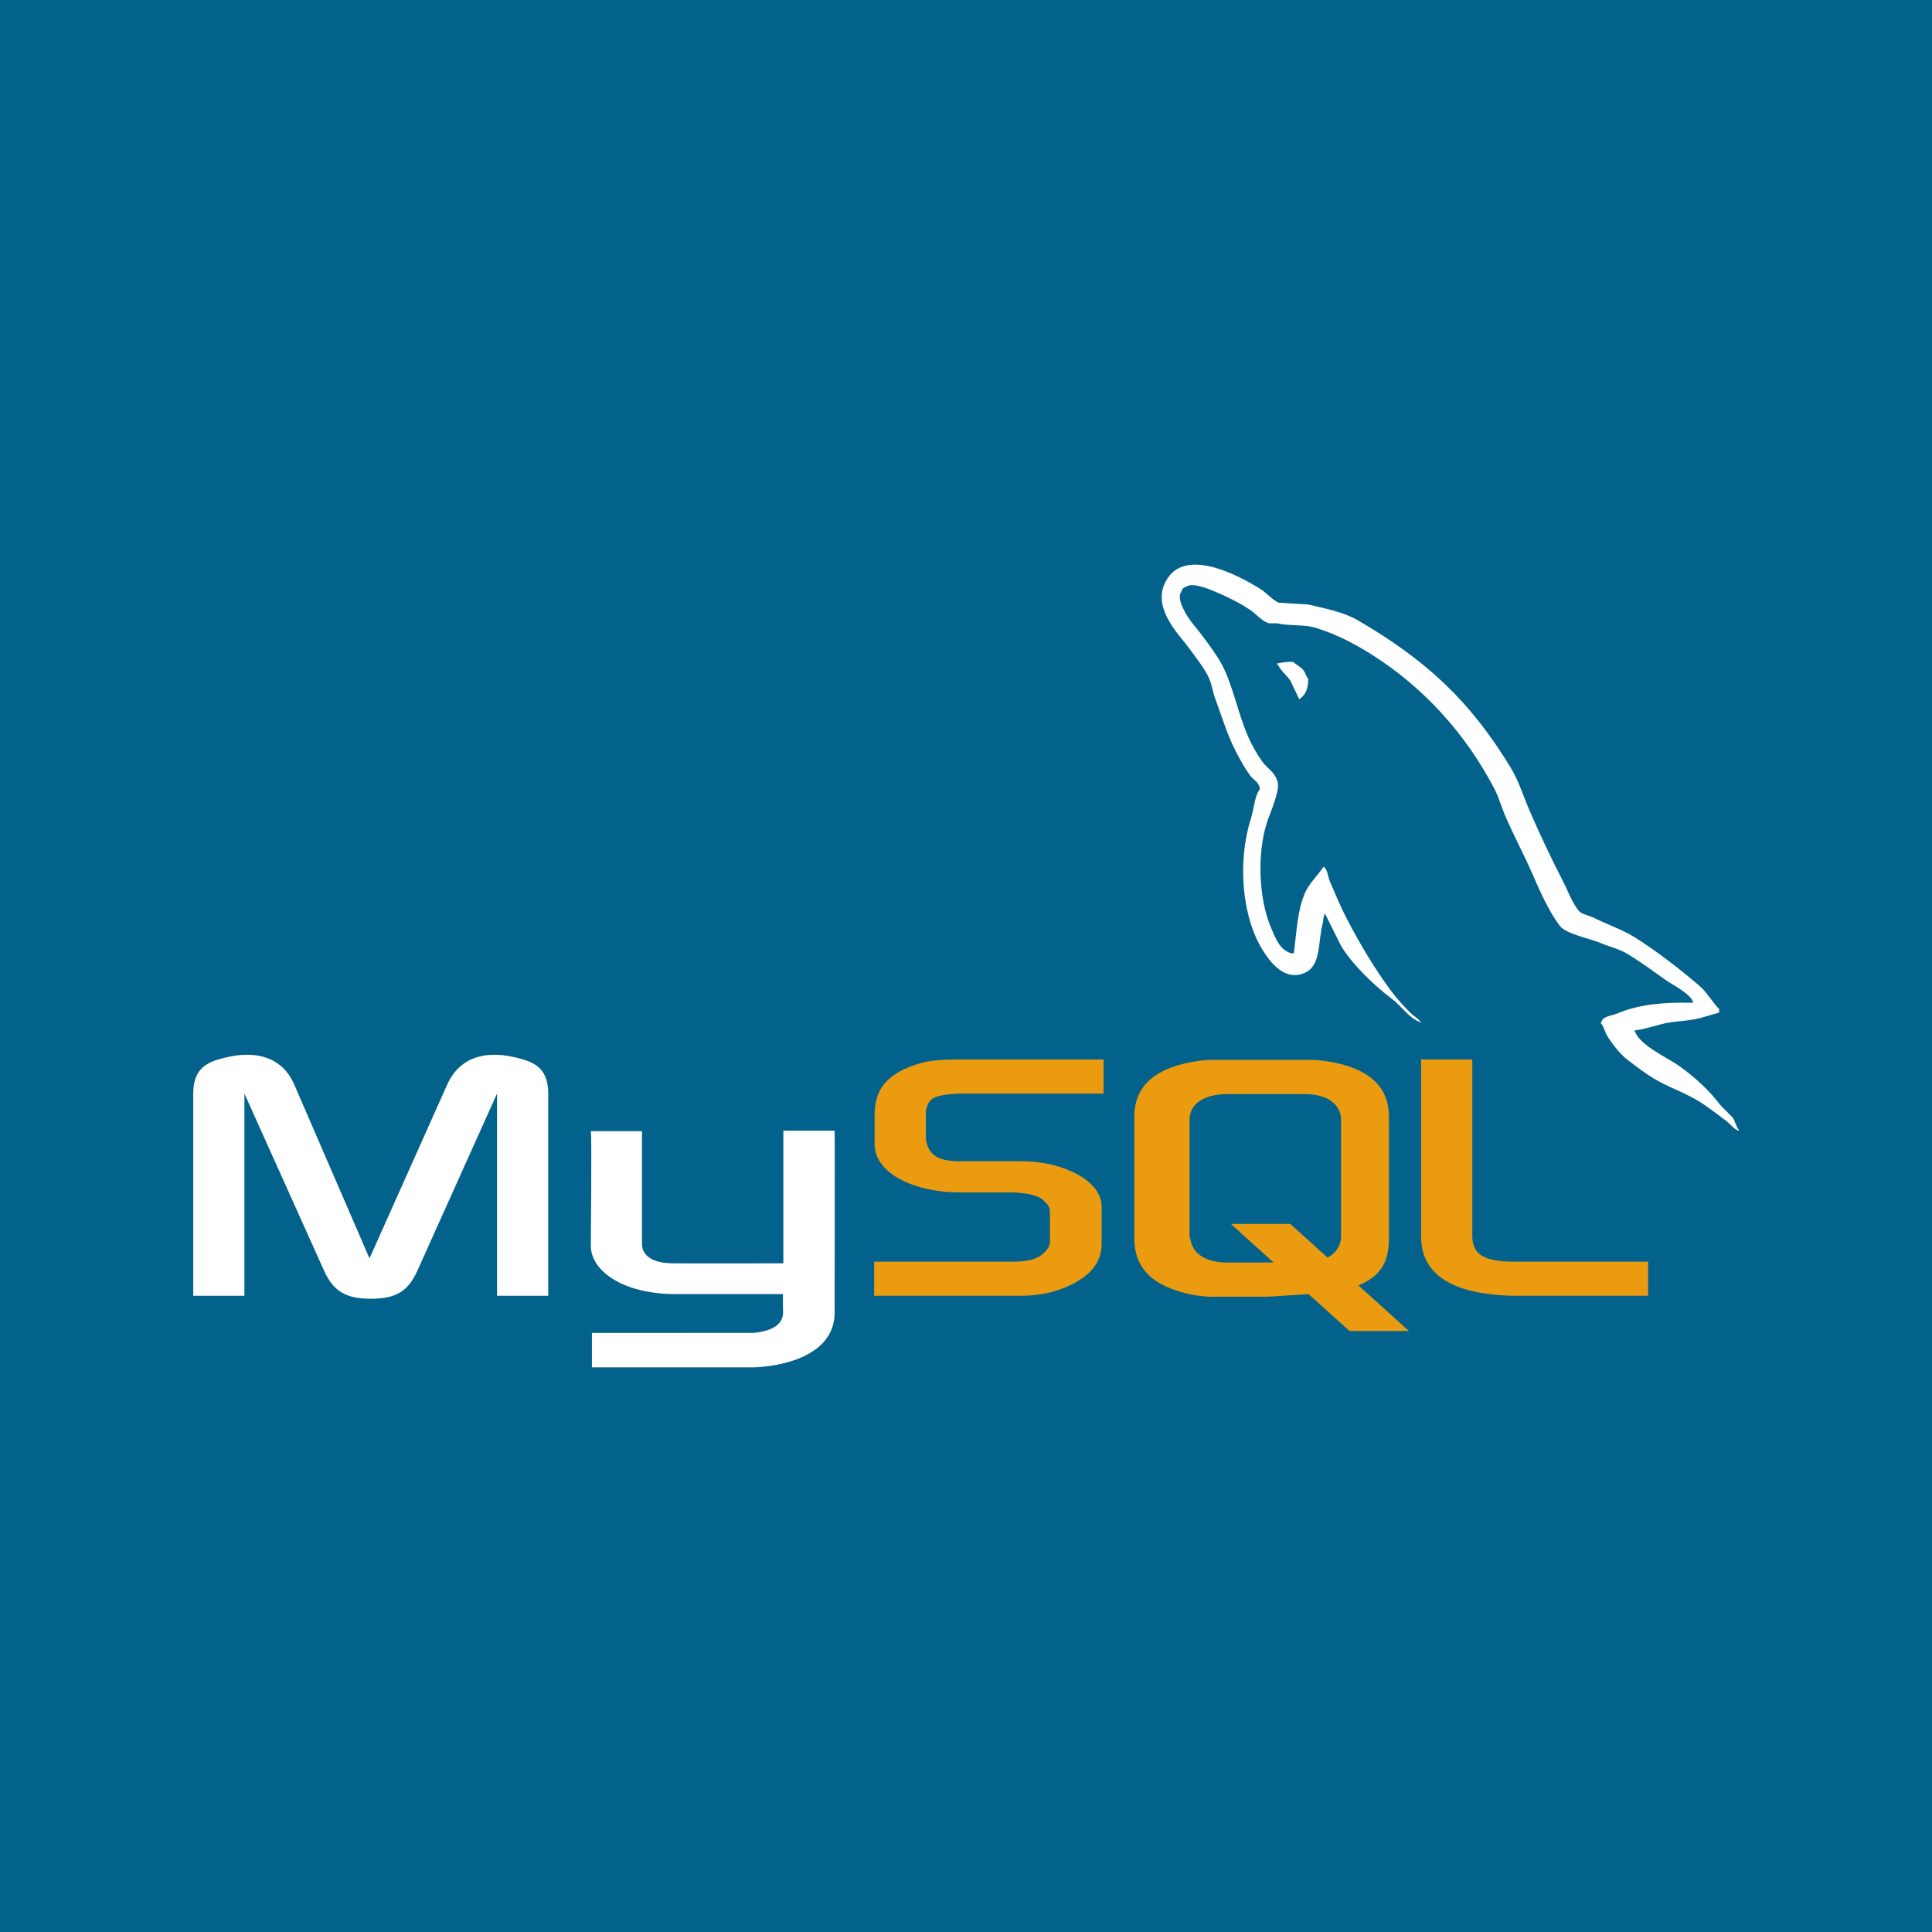
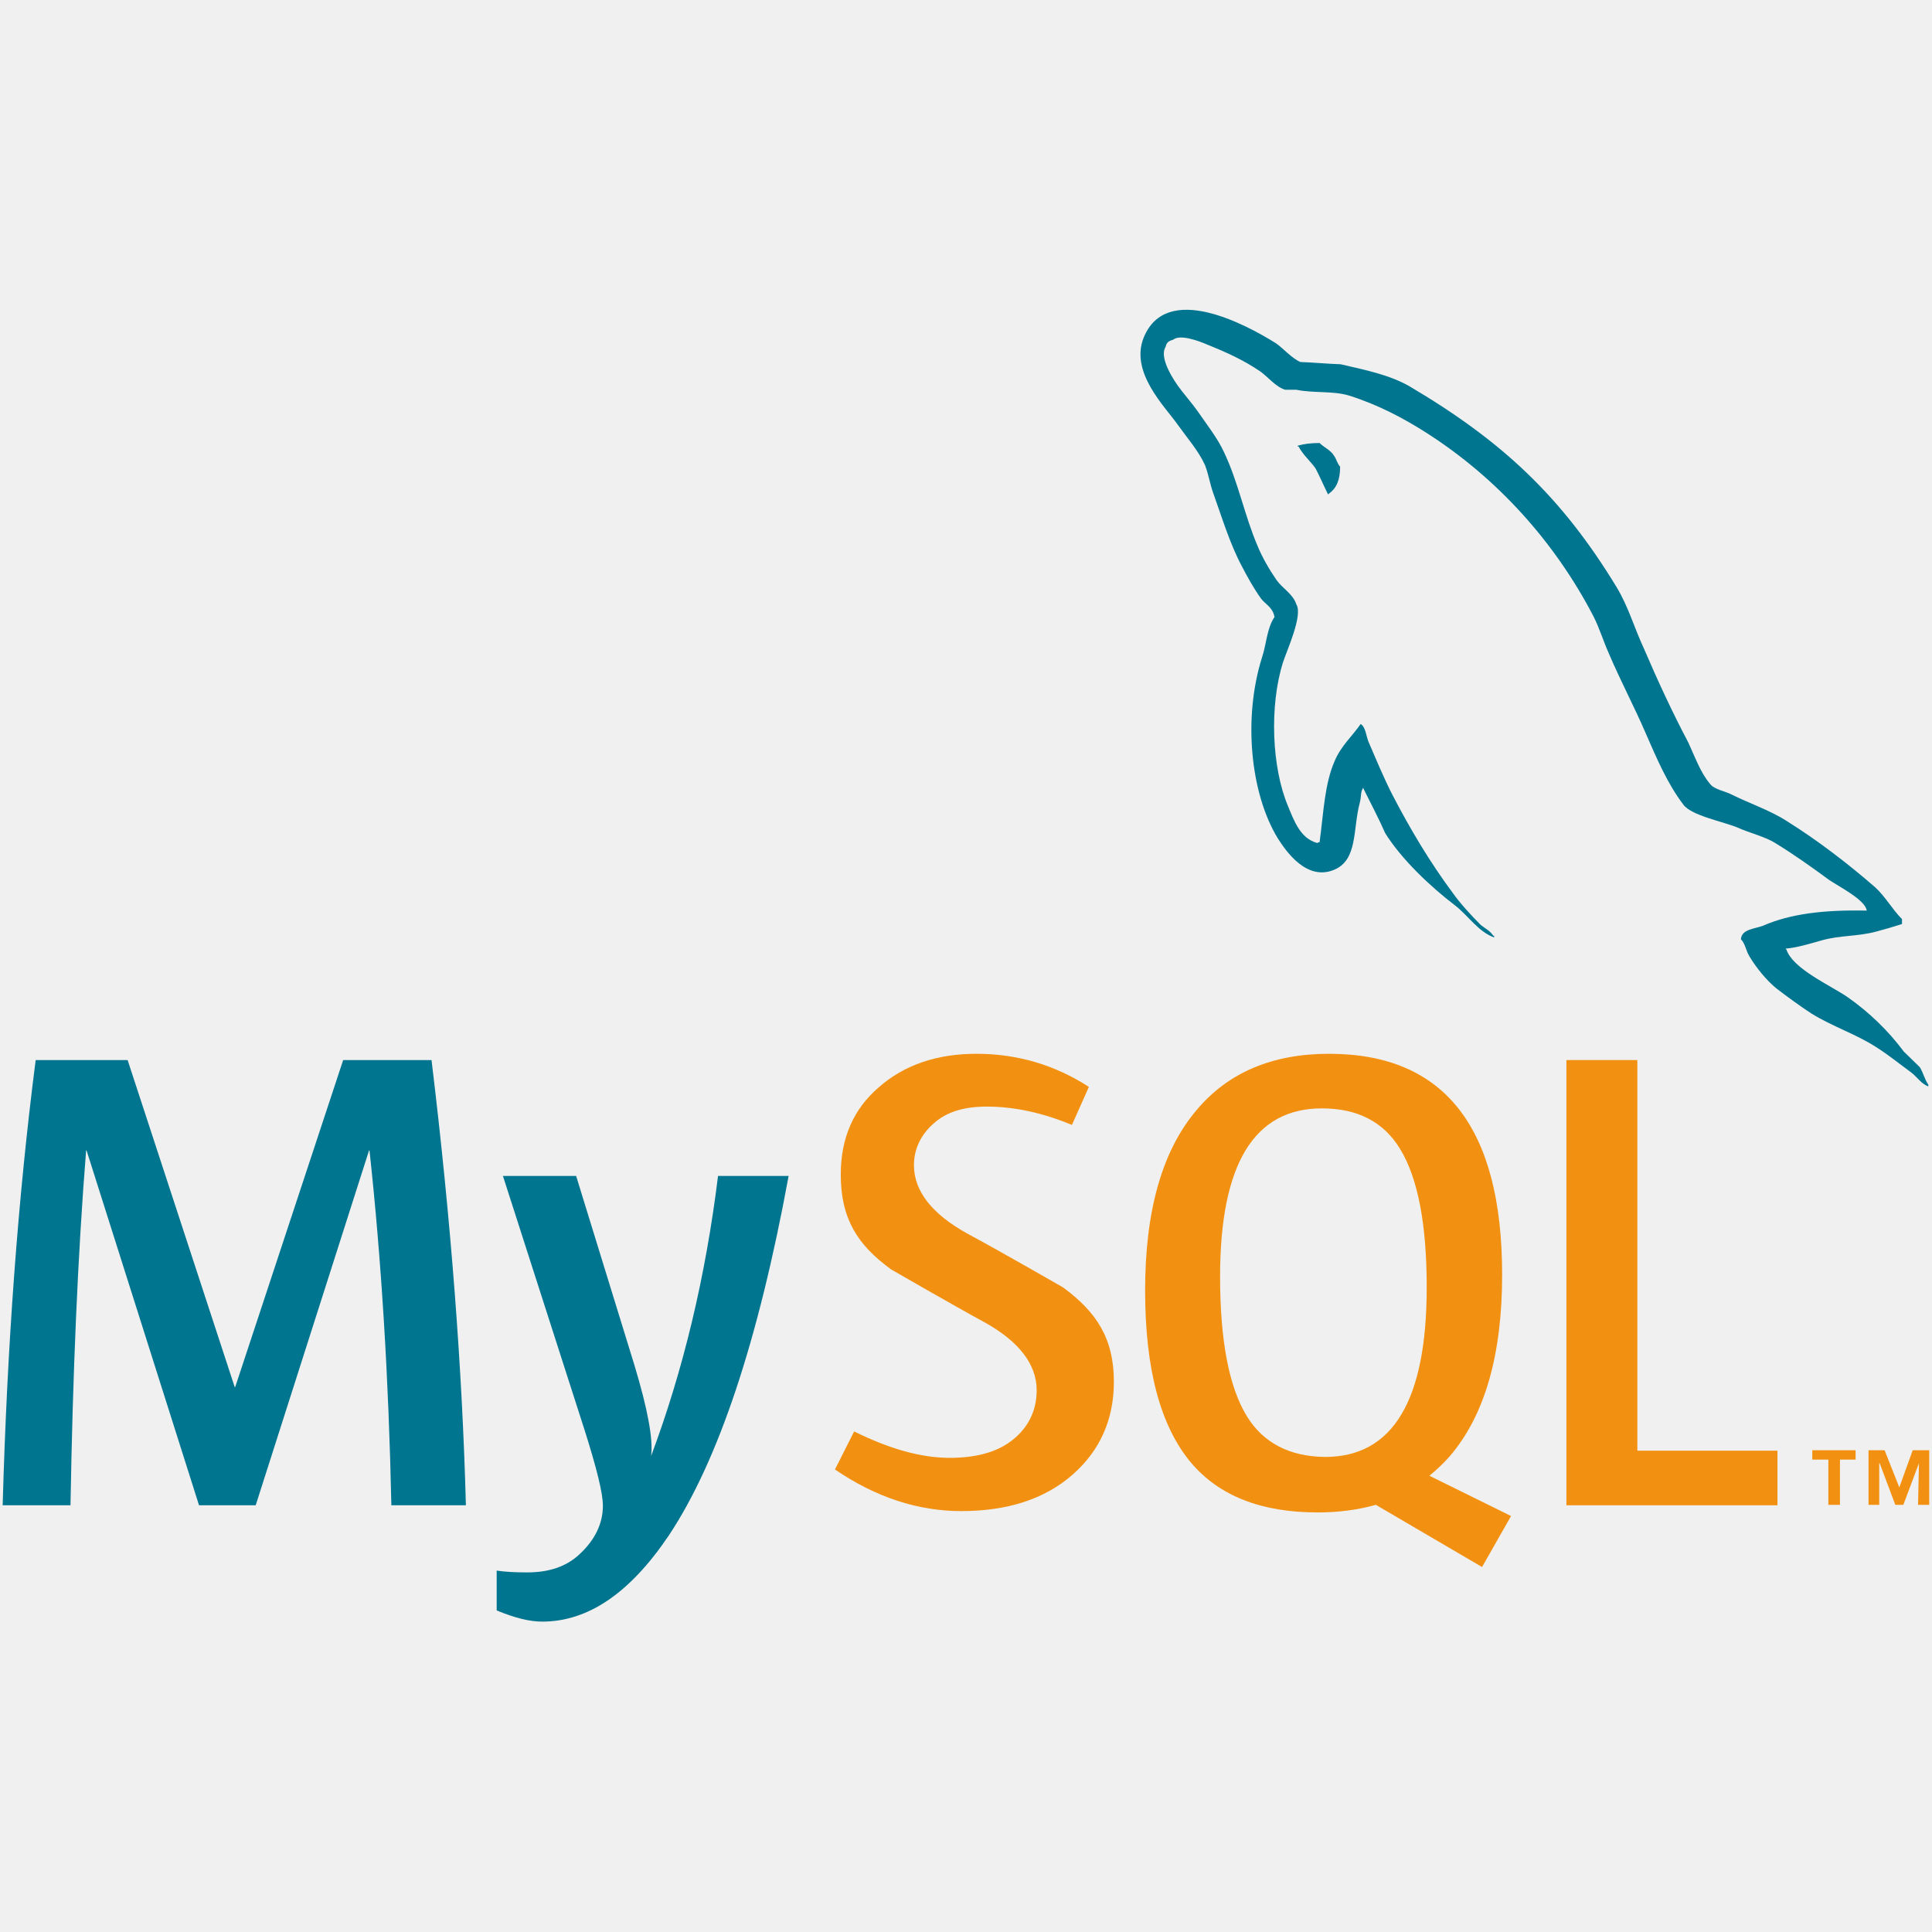
- <svg xmlns="http://www.w3.org/2000/svg" viewBox="0 0 200 200">
-   <path fill="#03628C" d="M0 0h200v200H0z" />
-   <path d="M20.001 134.141h5.301v-20.933l8.207 18.249c.968 2.209 2.293 2.99 4.893 2.99s3.875-.781 4.843-2.99l8.207-18.249v20.933h5.301v-20.898c0-2.039-.815-3.026-2.498-3.534-4.027-1.257-6.729-.169-7.952 2.55l-8.053 18.01-7.797-18.012c-1.173-2.717-3.925-3.805-7.952-2.55-1.683.51-2.498 1.495-2.498 3.534v20.9h-.002zm41.159-17.04h5.299v11.533c-.049.626.201 2.097 3.105 2.143 1.481.023 11.435 0 11.528 0v-13.733h5.312c.025 0-.005 18.728-.005 18.805.028 4.619-5.73 5.622-8.386 5.699H61.275v-3.566c.028 0 16.727.004 16.768-.001 3.413-.36 3.009-2.056 3.008-2.626v-1.391H69.785c-5.241-.048-8.581-2.336-8.623-4.968-.003-.241.114-11.779-.002-11.895z" fill="#fff" />
-   <path d="M90.491 134.141h15.241c1.785 0 3.519-.373 4.894-1.018 2.293-1.053 3.414-2.48 3.414-4.351v-3.874c0-1.529-1.274-2.957-3.772-3.907-1.325-.511-2.957-.781-4.538-.781h-6.423c-2.141 0-3.16-.645-3.414-2.072-.05-.17-.05-.306-.05-.476v-2.413c0-.135 0-.272.05-.441.254-1.088.815-1.394 2.702-1.564l.51-.034h15.139v-3.533H99.361c-2.141 0-3.262.135-4.281.441-3.16.986-4.538 2.548-4.538 5.267v3.092c0 2.379 2.703 4.418 7.239 4.894.511.032 1.019.068 1.529.068h5.506c.204 0 .408 0 .561.032 1.683.135 2.395.443 2.906 1.053.306.306.406.613.406.951v3.093c0 .373-.254.849-.764 1.257-.458.408-1.223.68-2.243.748l-.561.034h-14.63v3.534zm56.621-6.15c0 3.635 2.702 5.674 8.155 6.083.51.034 1.019.067 1.529.067h13.814v-3.533h-13.915c-3.11 0-4.281-.782-4.281-2.652v-18.281h-5.301v18.316h-.001zm-29.688.183v-12.6c0-3.2 2.248-5.142 6.692-5.755.459-.068.972-.102 1.43-.102h10.063c.511 0 .97.034 1.48.102 4.444.613 6.693 2.554 6.693 5.755v12.6c0 2.599-.955 3.987-3.155 4.893l5.223 4.714h-6.156l-4.225-3.814-4.253.27h-5.671c-.97 0-1.991-.135-3.115-.443-3.371-.919-5.006-2.691-5.006-5.62zm5.721-.306c0 .17.05.342.102.546.306 1.465 1.686 2.281 3.779 2.281h4.816l-4.423-3.994h6.156l3.857 3.484c.712-.381 1.179-.959 1.343-1.703.05-.17.05-.341.05-.511v-12.088c0-.135 0-.307-.05-.477-.307-1.363-1.686-2.145-3.729-2.145h-8.021c-2.348 0-3.881 1.022-3.881 2.622v11.985h.001z" fill="#EA9B0F" />
-   <path d="M175.274 103.81c-3.258-.089-5.747.214-7.876 1.111-.605.255-1.569.262-1.667 1.019.332.35.383.87.648 1.298.508.822 1.366 1.924 2.132 2.501.835.631 1.697 1.307 2.595 1.854 1.594.973 3.374 1.528 4.911 2.501.905.575 1.803 1.298 2.686 1.947.437.319.729.818 1.298 1.018v-.092c-.298-.379-.375-.901-.649-1.298l-1.205-1.205c-1.178-1.564-2.672-2.936-4.263-4.076-1.267-.91-4.103-2.139-4.632-3.614l-.093-.092c.898-.102 1.951-.427 2.779-.649 1.394-.374 2.639-.277 4.077-.649l1.946-.557v-.369c-.726-.746-1.246-1.734-2.039-2.409-2.074-1.766-4.339-3.532-6.671-5.005-1.293-.815-2.892-1.346-4.263-2.037-.459-.234-1.27-.354-1.576-.742-.721-.917-1.112-2.08-1.668-3.15a120.224 120.224 0 0 1-3.336-7.043c-.702-1.606-1.161-3.191-2.037-4.632-4.208-6.917-8.737-11.093-15.752-15.196-1.493-.874-3.29-1.217-5.188-1.667l-3.058-.186c-.621-.259-1.268-1.021-1.853-1.39-2.325-1.468-8.287-4.662-10.008-.462-1.086 2.65 1.626 5.236 2.595 6.579.68.942 1.552 1.997 2.039 3.057.32.697.374 1.395.649 2.132.672 1.814 1.259 3.79 2.13 5.466.44.849.926 1.743 1.483 2.502.341.465.926.671 1.018 1.39-.572.8-.605 2.044-.926 3.057-1.448 4.566-.902 10.243 1.205 13.622.646 1.039 2.169 3.263 4.262 2.409 1.831-.746 1.423-3.057 1.947-5.097.119-.461.045-.801.277-1.111v.093l1.668 3.336c1.235 1.988 3.425 4.065 5.281 5.467.963.726 1.721 1.985 2.965 2.409v-.094h-.092c-.243-.375-.618-.53-.928-.834-.725-.711-1.532-1.594-2.13-2.409-1.689-2.292-3.181-4.801-4.541-7.413-.649-1.246-1.213-2.622-1.76-3.892-.212-.489-.209-1.23-.648-1.481-.601.929-1.483 1.681-1.947 2.779-.741 1.755-.836 3.896-1.111 6.115l-.186.092c-1.292-.311-1.745-1.64-2.225-2.779-1.213-2.881-1.439-7.523-.37-10.84.276-.859 1.524-3.563 1.018-4.356-.241-.791-1.037-1.248-1.481-1.854-.551-.747-1.102-1.73-1.483-2.595-.994-2.246-1.457-4.769-2.501-7.041-.501-1.086-1.345-2.185-2.039-3.15-.768-1.071-1.628-1.858-2.225-3.151-.212-.459-.499-1.196-.186-1.668.099-.319.243-.452.557-.556.537-.414 2.034.138 2.594.37 1.486.618 2.726 1.205 3.986 2.039.604.401 1.214 1.175 1.946 1.39h.834c1.305.299 2.766.092 3.985.462 2.155.655 4.085 1.674 5.837 2.781 5.341 3.373 9.706 8.173 12.694 13.899.48.923.689 1.801 1.111 2.779.854 1.972 1.93 4.001 2.779 5.93.848 1.924 1.675 3.866 2.874 5.467.63.841 3.063 1.293 4.169 1.76.775.328 2.045.67 2.779 1.111 1.403.846 2.763 1.854 4.077 2.781.659.465 2.681 1.481 2.782 2.318zm-41.419-35.302c-.679-.013-1.16.075-1.668.186v.092h.093c.324.667.895 1.095 1.297 1.668l.928 1.946.092-.092c.574-.404.836-1.05.834-2.039-.231-.243-.265-.546-.463-.834-.265-.386-.779-.603-1.113-.927z" fill="#fff" />
+ <svg xmlns="http://www.w3.org/2000/svg" id="图层_1" viewBox="0 0 100 100">
+   <style>.st0{fill:#00758f}.st1{fill:#f29111}</style>
+   <g id="XMLID_12_" transform="matrix(1.81893 0 0 1.82377 -82.142 -64.844)">
+     <g id="XMLID_13_" transform="matrix(1.26992 0 0 -1.26992 3.366 208.125)">
+       <g id="XMLID_14_" transform="scale(.1)">
+         <path id="XMLID_10_" class="st0" d="M433.5 1022.5h-16.7c-.6 28.1-2.2 54.5-4.9 79.3h-.1l-25.4-79.3h-12.7l-25.2 79.3h-.1c-1.9-23.8-3-50.2-3.5-79.3h-15.2c1 35.4 3.4 68.5 7.4 99.5h20.6l24-73.1h.1L406 1122h19.8c4.4-36.2 6.9-69.4 7.7-99.5" />
+         <path id="XMLID_9_" class="st0" d="M505.8 1096c-6.8-36.8-15.7-63.5-26.8-80.2-8.7-12.9-18.1-19.3-28.4-19.3-2.8 0-6.1.8-10.2 2.5v8.9c2-.3 4.3-.4 6.9-.4 4.8 0 8.7 1.3 11.6 4 3.5 3.2 5.3 6.9 5.3 10.9 0 2.8-1.4 8.4-4.1 16.9l-18.3 56.8h16.4l13.1-42.4c2.9-9.6 4.2-16.4 3.7-20.2 7.2 19.2 12.2 40 15 62.6h15.8" />
+         <path id="XMLID_8_" class="st1" d="M578.7 1050.1c0-8.4-3.1-15.4-9.3-20.8-6.2-5.4-14.5-8.1-24.9-8.1-9.7 0-19.2 3.1-28.3 9.3l4.3 8.5c7.9-3.9 15-5.9 21.4-5.9 6 0 10.7 1.3 14.1 4 3.4 2.7 5.4 6.4 5.4 11.1 0 5.9-4.1 11-11.7 15.2-7 3.8-20.9 11.8-20.9 11.8-7.6 5.5-11.3 11.4-11.3 21.2 0 8.1 2.8 14.6 8.5 19.5 5.7 5 13 7.5 21.9 7.5 9.2 0 17.6-2.5 25.2-7.4l-3.8-8.5c-6.5 2.7-12.9 4.1-19.1 4.1-5.1 0-9-1.2-11.8-3.7-2.8-2.4-4.5-5.6-4.5-9.4 0-5.9 4.2-11 12-15.3 7.1-3.8 21.4-12 21.4-12 7.5-5.5 11.4-11.4 11.4-21.1" />
+         <path id="XMLID_21_" class="st1" d="M608.5 1042.4c-4 6.5-6 16.9-6 31.2 0 25.1 7.6 37.6 22.8 37.6 8 0 13.8-3 17.5-9 4-6.5 6-16.8 6-31 0-25.3-7.6-37.9-22.8-37.9-7.9.1-13.8 3.1-17.5 9.1m59.2-22.3l-18.3 9c1.6 1.3 3.2 2.8 4.6 4.4 7.8 9.1 11.7 22.6 11.7 40.5 0 32.9-12.9 49.4-38.8 49.4-12.7 0-22.6-4.2-29.6-12.5-7.8-9.1-11.6-22.6-11.6-40.4 0-17.5 3.4-30.3 10.3-38.5 6.3-7.4 15.7-11.1 28.4-11.1 4.7 0 9.1.6 13 1.7l23.8-13.9 6.5 11.4" />
+         <path id="XMLID_5_" class="st1" d="M727.4 1022.5h-47.3v99.5H696v-87.3h31.4v-12.2" />
+         <path id="XMLID_17_" class="st1" d="M738.8 1022.6h2.6v10.1h3.5v2.1h-9.7v-2.1h3.6v-10.1zm20.1 0h2.5v12.2h-3.7l-3-8.3-3.3 8.3h-3.6v-12.2h2.4v9.3h.1l3.5-9.3h1.8l3.5 9.3-.2-9.3" />
+         <path id="XMLID_2_" class="st0" d="M747.4 1155.4c-9.6.2-17.1-.7-23.3-3.4-1.8-.7-4.7-.7-4.9-3 1-1 1.1-2.5 1.9-3.8 1.4-2.4 4-5.6 6.2-7.3 2.5-1.9 5.1-3.8 7.7-5.5 4.7-2.9 10-4.6 14.5-7.5 2.7-1.7 5.3-3.8 7.9-5.7 1.3-1 2.2-2.5 3.8-3.1v.4c-.8 1.1-1.1 2.6-1.9 3.9-1.2 1.2-2.4 2.3-3.6 3.5-3.5 4.7-7.8 8.8-12.5 12.1-3.9 2.7-12.3 6.3-13.8 10.7l-.2.2c2.6.2 5.8 1.2 8.3 1.9 4.1 1.1 7.8.8 12 1.9 1.9.5 3.9 1.1 5.8 1.7v1.1c-2.2 2.2-3.7 5-6 7.1-6.1 5.3-12.9 10.5-19.8 14.8-3.7 2.4-8.5 4-12.5 6-1.4.7-3.8 1.1-4.7 2.3-2.2 2.6-3.4 6.1-4.9 9.3-3.5 6.6-6.9 13.9-9.9 20.9-2.2 4.7-3.5 9.4-6.1 13.7-12.4 20.4-25.8 32.8-46.5 45-4.4 2.5-9.7 3.6-15.4 4.9-3 .1-6 .4-9 .5-1.9.8-3.9 3.1-5.5 4.2-6.9 4.3-24.5 13.7-29.6 1.3-3.2-7.8 4.8-15.5 7.6-19.5 2-2.8 4.7-5.9 6.1-9 .8-2 1.1-4.2 1.9-6.4 1.9-5.3 3.7-11.2 6.3-16.1 1.3-2.5 2.8-5.2 4.4-7.4 1-1.3 2.6-1.9 3-4.1-1.7-2.4-1.8-6-2.8-9-4.3-13.6-2.6-30.4 3.5-40.4 1.9-3 6.5-9.6 12.6-7.1 5.4 2.2 4.2 9 5.8 15 .4 1.5.1 2.4.8 3.4v-.2c1.7-3.4 3.4-6.6 4.9-10 3.7-5.9 10.2-12 15.6-16.1 2.9-2.2 5.2-5.9 8.8-7.2v.4h-.2c-.7 1.1-1.8 1.6-2.8 2.4-2.2 2.2-4.6 4.8-6.3 7.2-5 6.7-9.5 14.2-13.5 21.9-1.9 3.7-3.6 7.8-5.2 11.5-.7 1.4-.7 3.6-1.9 4.3-1.8-2.6-4.4-4.9-5.8-8.2-2.3-5.2-2.5-11.5-3.4-18.2-.5-.1-.2 0-.5-.2-3.8 1-5.2 4.9-6.6 8.3-3.6 8.5-4.2 22.3-1.1 32.1.8 2.5 4.5 10.5 3 12.9-.7 2.3-3.1 3.6-4.4 5.4-1.6 2.3-3.3 5.2-4.3 7.7-2.9 6.7-4.3 14.2-7.5 20.9-1.4 3.1-4 6.4-6 9.3-2.3 3.2-4.8 5.5-6.6 9.4-.6 1.3-1.4 3.5-.5 4.9.2 1 .7 1.3 1.7 1.6 1.6 1.3 6-.4 7.6-1.1 4.5-1.8 8.2-3.5 11.9-6 1.7-1.2 3.5-3.5 5.6-4.1h2.5c3.8-.8 8.2-.2 11.8-1.3 6.4-2 12.1-5 17.3-8.3 15.7-10 28.7-24.2 37.5-41.1 1.4-2.8 2.1-5.3 3.4-8.2 2.5-5.9 5.7-11.9 8.2-17.7 2.5-5.7 4.9-11.4 8.5-16.1 1.8-2.5 9-3.8 12.3-5.2 2.4-1.1 6.1-2 8.3-3.4 4.1-2.5 8.2-5.4 12-8.2 2.2-1.5 8.2-4.5 8.5-6.9" />
+         <path id="XMLID_1_" class="st0" d="M624.8 1259.9c-2 0-3.5-.2-4.9-.6v-.2h.2c1-1.9 2.7-3.3 3.8-4.9 1-1.9 1.8-3.8 2.8-5.8l.2.2c1.7 1.2 2.5 3.1 2.5 6-.7.8-.8 1.7-1.4 2.5-.7 1.2-2.2 1.8-3.2 2.8" />
+       </g>
+     </g>
+   </g>
</svg>
